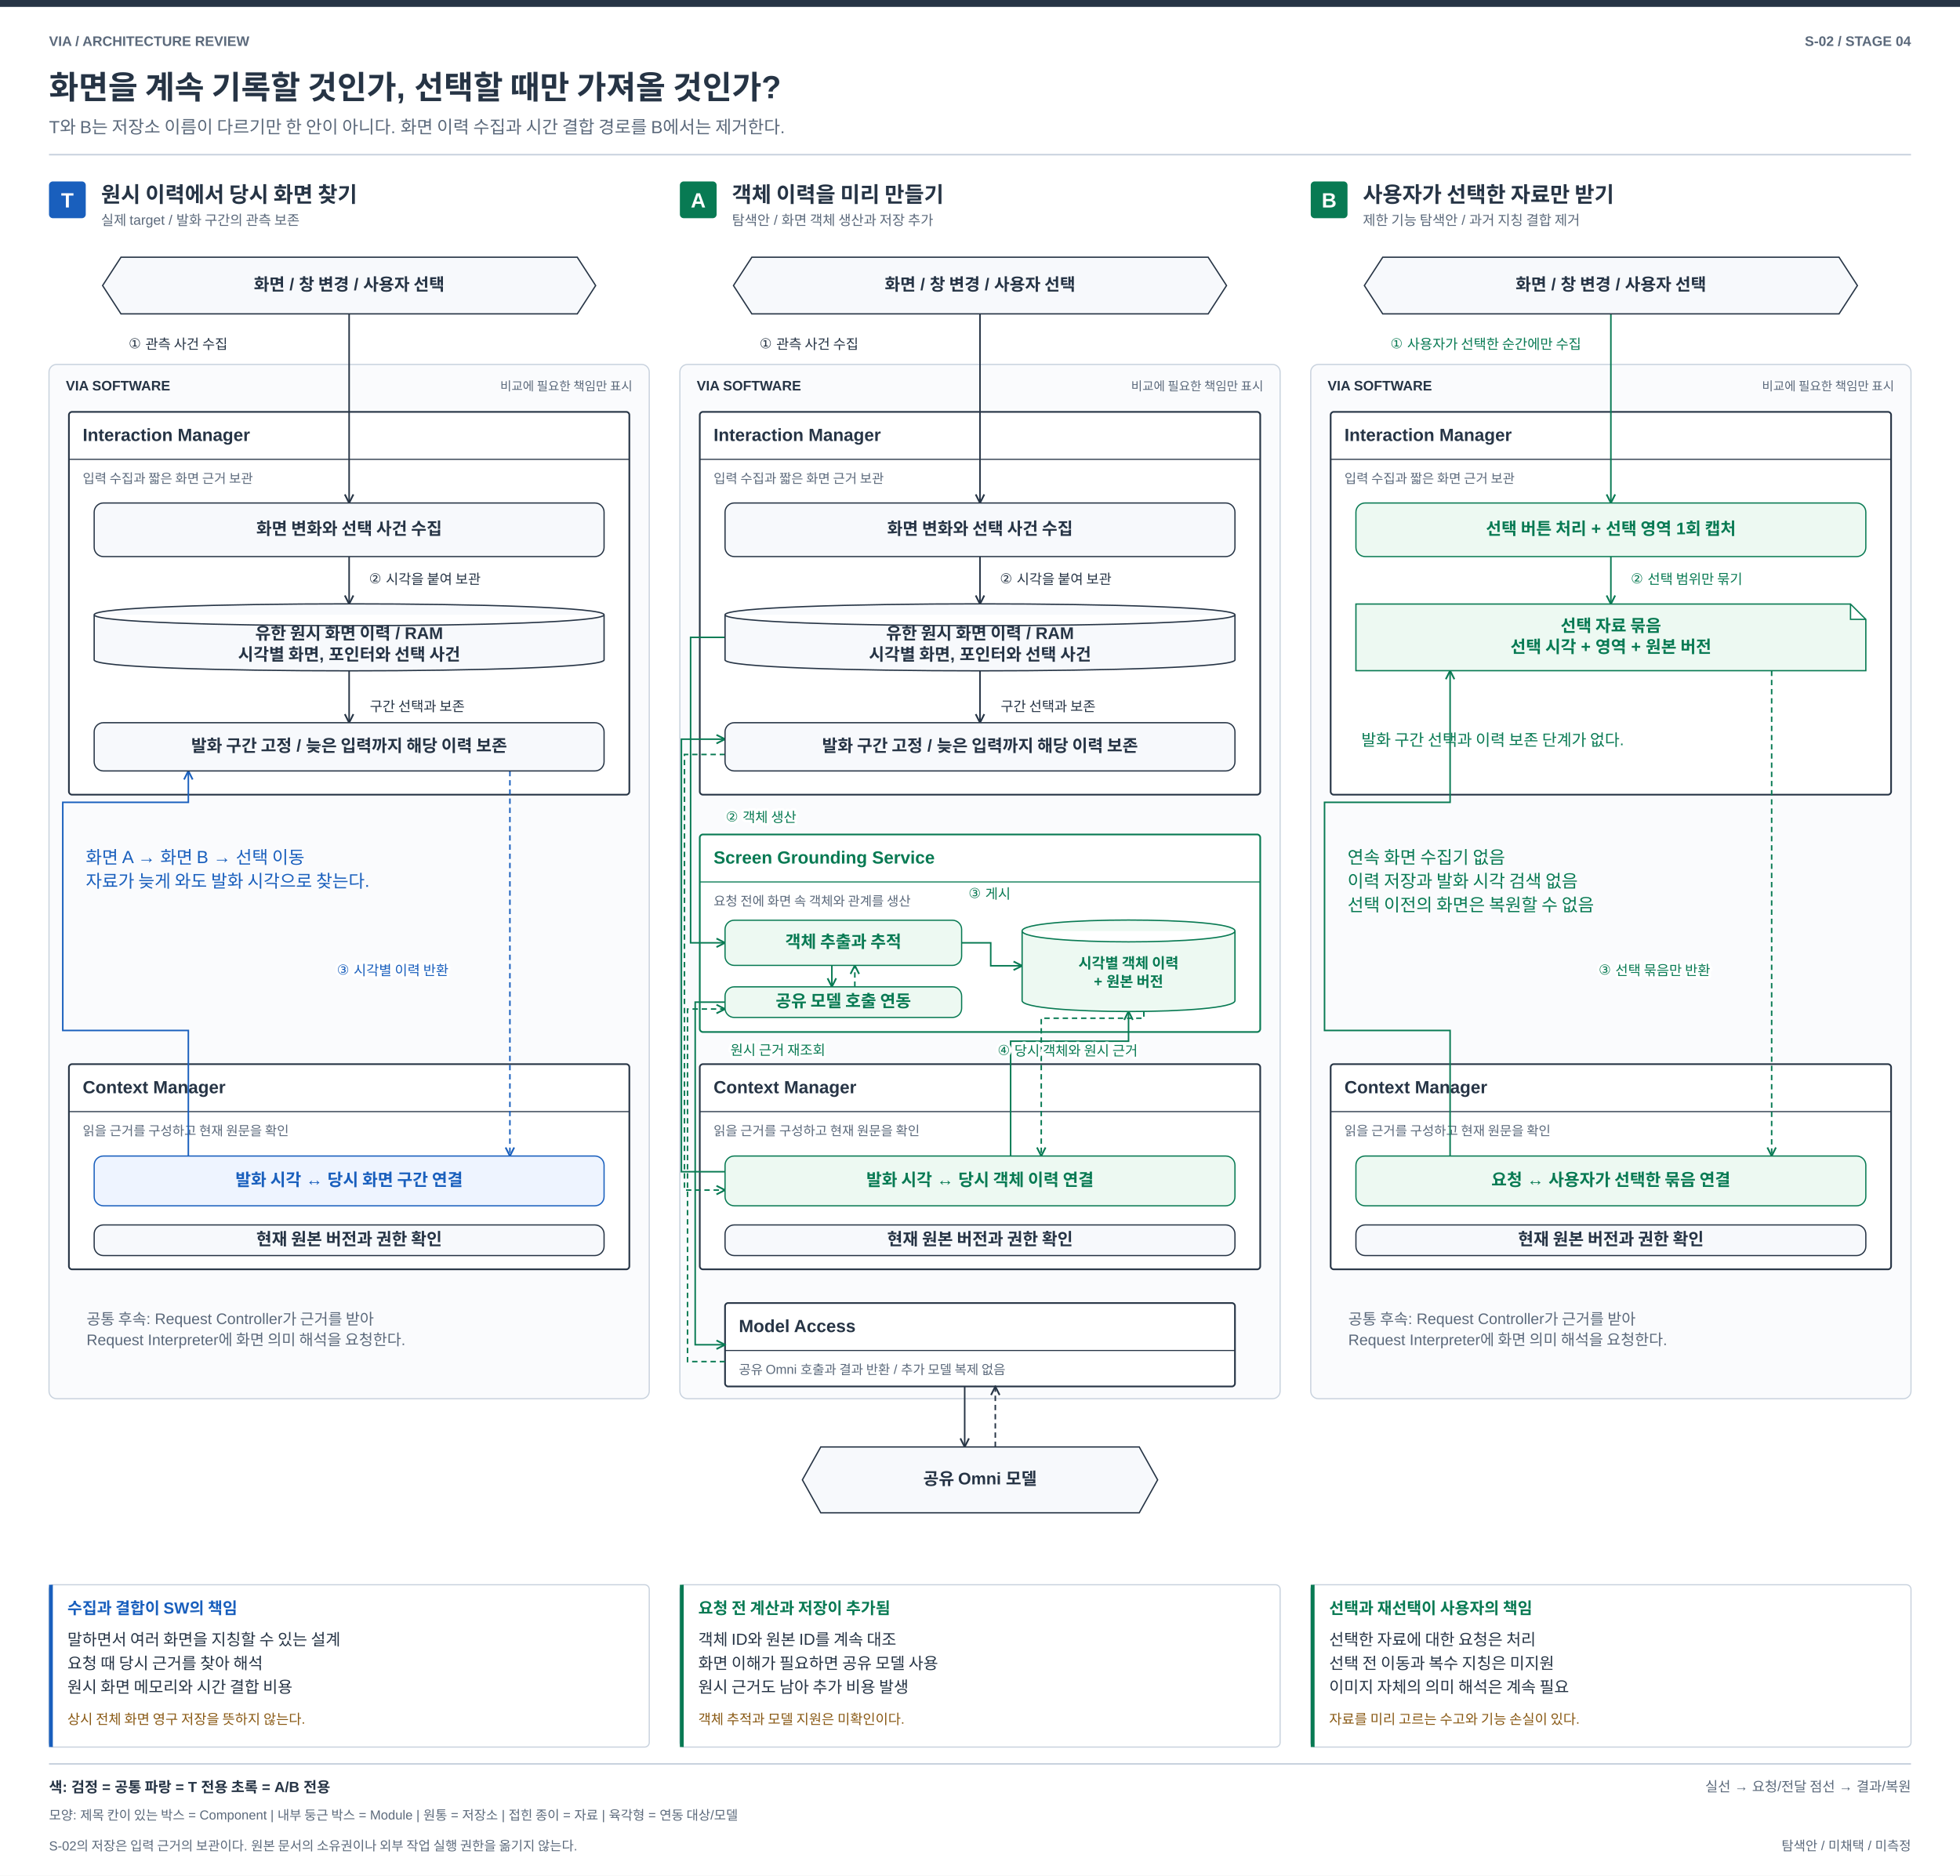
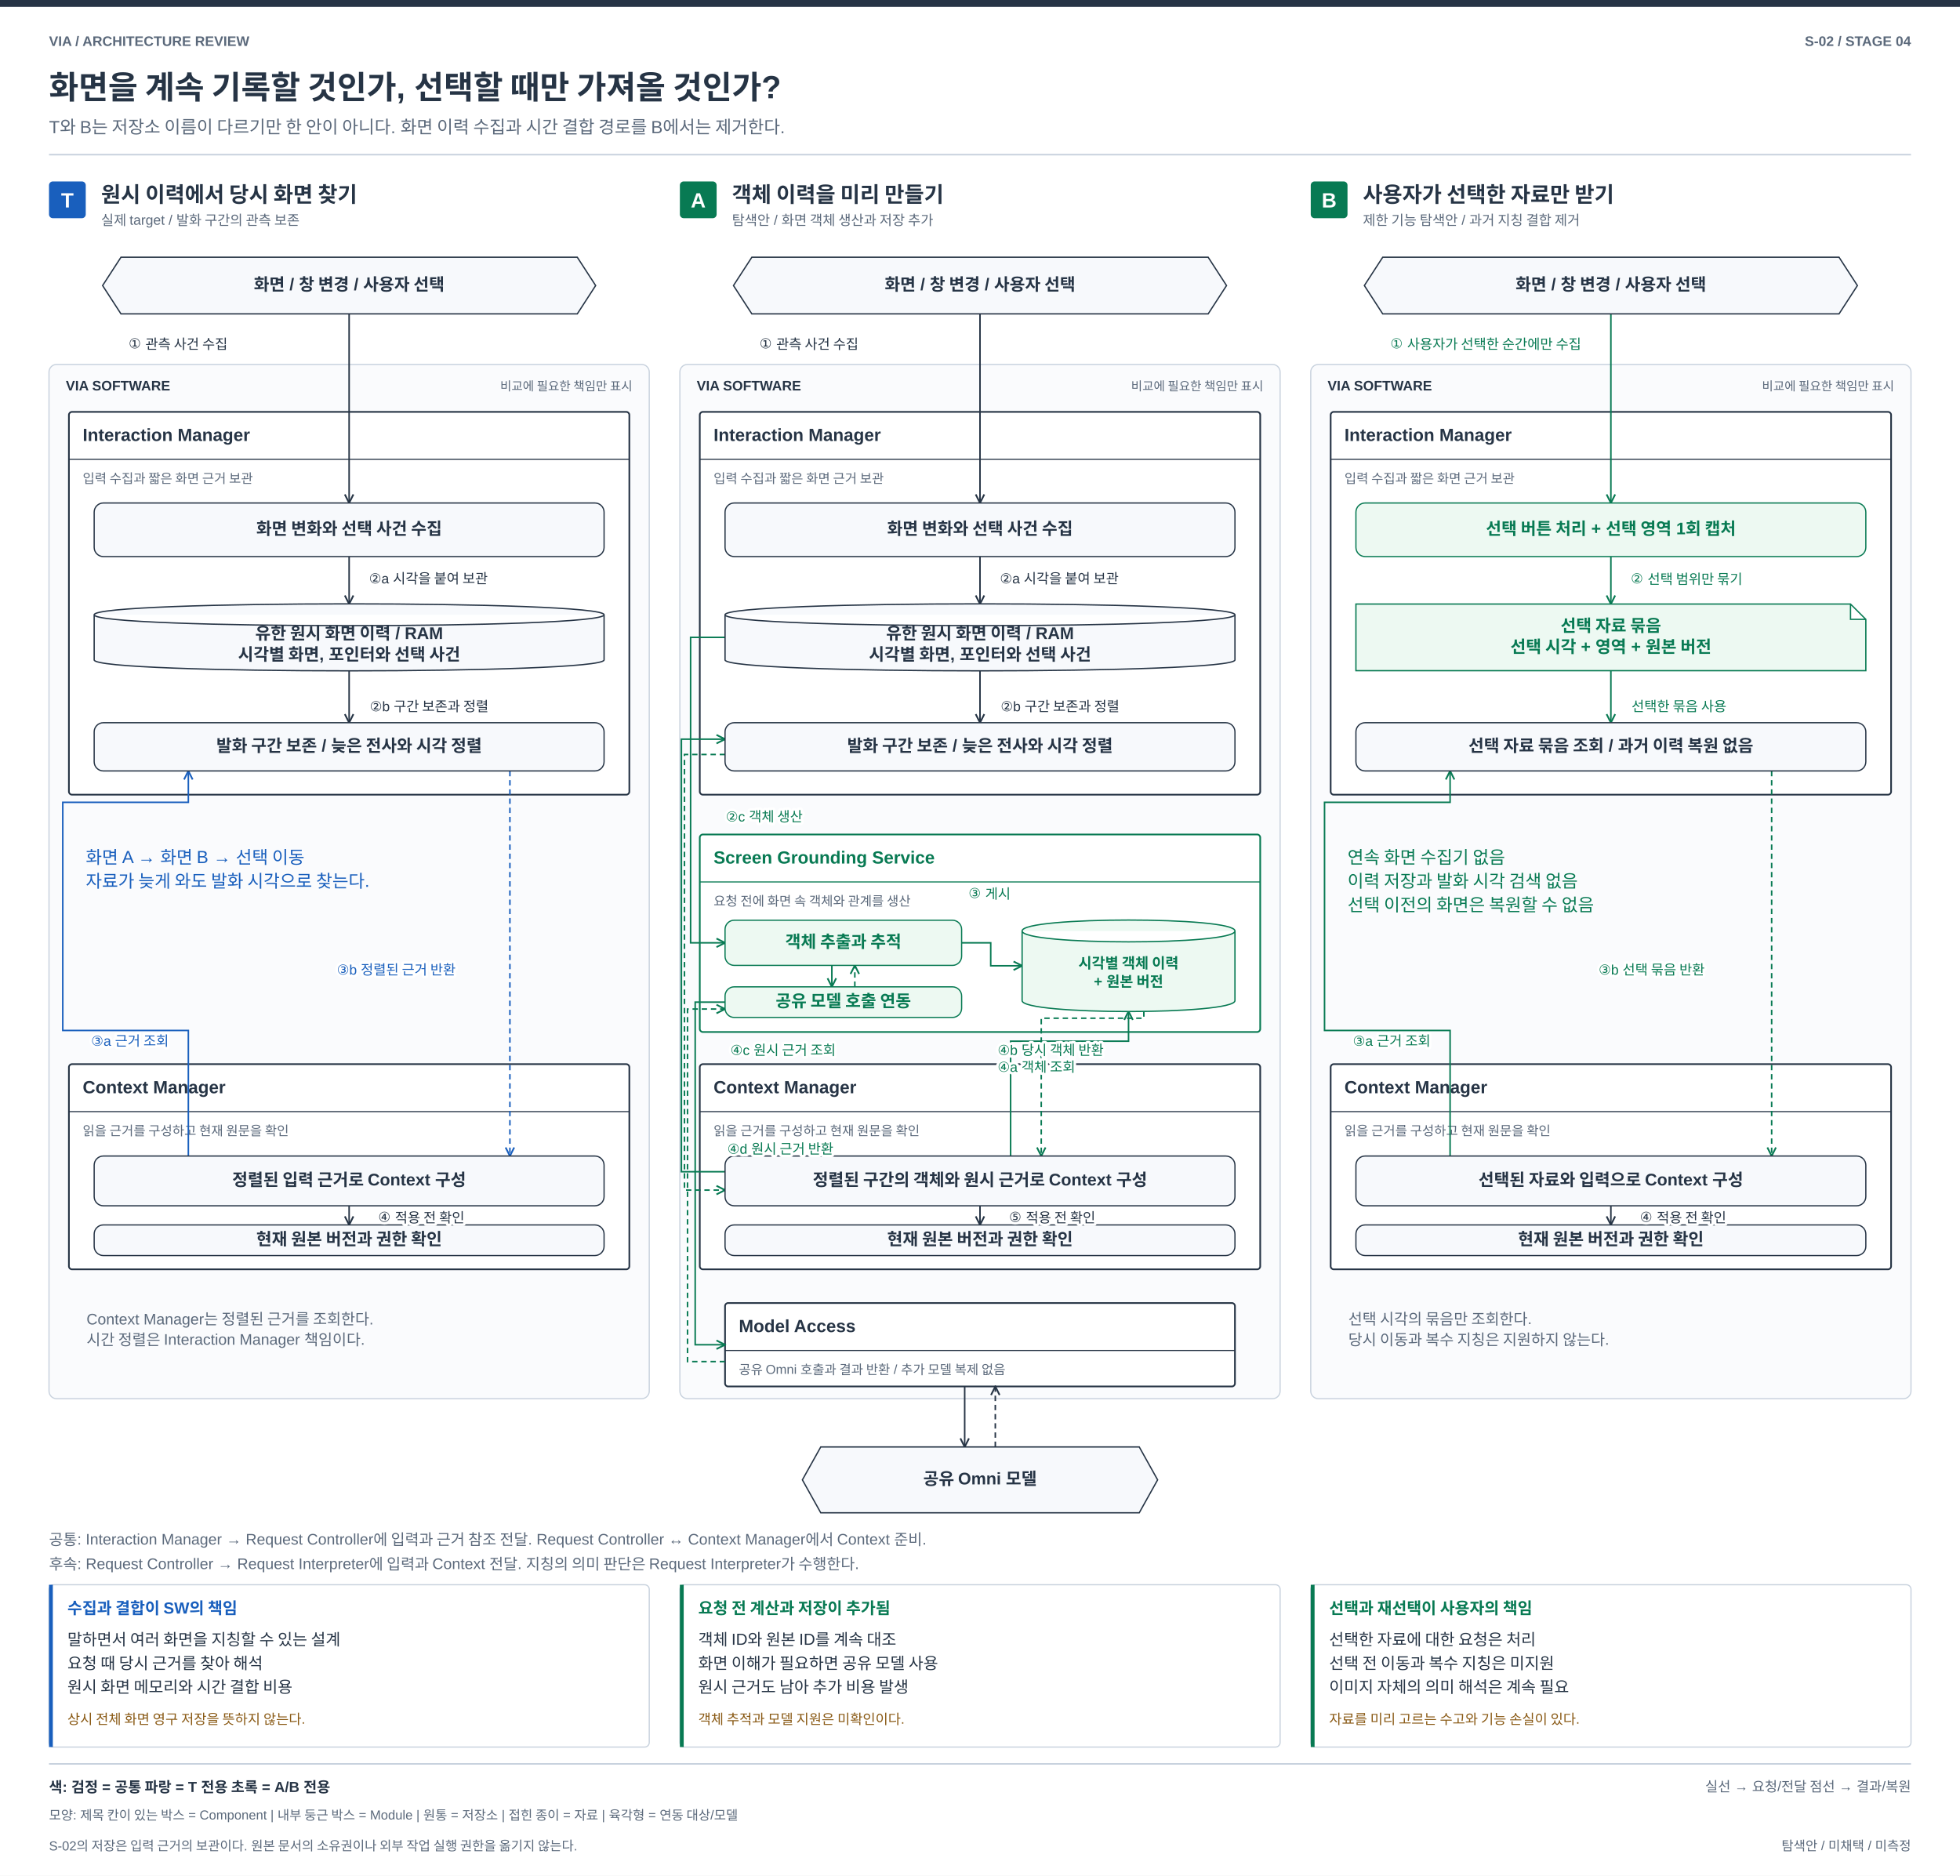
<svg xmlns="http://www.w3.org/2000/svg" width="2560" height="2450" viewBox="0 0 2560 2450" role="img" aria-labelledby="title">
  <defs>
    <marker id="a263445" viewBox="0 0 10 10" refX="9" refY="5" markerWidth="7" markerHeight="7" orient="auto-start-reverse">
      <path d="M1 1L9 5L1 9" fill="none" stroke="#263445" stroke-width="1.6" />
    </marker>
    <marker id="a195FBD" viewBox="0 0 10 10" refX="9" refY="5" markerWidth="7" markerHeight="7" orient="auto-start-reverse">
      <path d="M1 1L9 5L1 9" fill="none" stroke="#195FBD" stroke-width="1.6" />
    </marker>
    <marker id="a087A53" viewBox="0 0 10 10" refX="9" refY="5" markerWidth="7" markerHeight="7" orient="auto-start-reverse">
      <path d="M1 1L9 5L1 9" fill="none" stroke="#087A53" stroke-width="1.6" />
    </marker>
  </defs>
  <rect width="2560" height="2450" fill="white" />
  <g font-family="Arial, Apple SD Gothic Neo, Malgun Gothic, sans-serif">
    <rect id="e1" x="0" y="0" width="2560" height="9" rx="0" fill="#263445" stroke="none" stroke-width="1.5" />
    <rect id="e7" x="64" y="237" width="48" height="48" rx="5" fill="#195FBD" stroke="none" stroke-width="1.5" />
    <rect id="0-via" x="64" y="476" width="784" height="1351" rx="10" fill="#FAFBFD" stroke="#C7D1DD" stroke-width="1.5" />
-     <rect id="e33" x="64" y="2070" width="784" height="212" rx="6" fill="white" stroke="#C7D1DD" stroke-width="1.5" />
-     <rect id="e34" x="64" y="2070" width="5" height="212" rx="0" fill="#195FBD" stroke="none" stroke-width="1.5" />
-     <rect id="e38" x="888" y="237" width="48" height="48" rx="5" fill="#087A53" stroke="none" stroke-width="1.5" />
+     <rect id="e36" x="64" y="2070" width="784" height="212" rx="6" fill="white" stroke="#C7D1DD" stroke-width="1.5" />
+     <rect id="e37" x="64" y="2070" width="5" height="212" rx="0" fill="#195FBD" stroke="none" stroke-width="1.5" />
+     <rect id="e41" x="888" y="237" width="48" height="48" rx="5" fill="#087A53" stroke="none" stroke-width="1.5" />
    <rect id="1-via" x="888" y="476" width="784" height="1351" rx="10" fill="#FAFBFD" stroke="#C7D1DD" stroke-width="1.5" />
-     <rect id="e81" x="888" y="2070" width="784" height="212" rx="6" fill="white" stroke="#C7D1DD" stroke-width="1.5" />
-     <rect id="e82" x="888" y="2070" width="5" height="212" rx="0" fill="#087A53" stroke="none" stroke-width="1.5" />
-     <rect id="e86" x="1712" y="237" width="48" height="48" rx="5" fill="#087A53" stroke="none" stroke-width="1.5" />
+     <rect id="e88" x="888" y="2070" width="784" height="212" rx="6" fill="white" stroke="#C7D1DD" stroke-width="1.5" />
+     <rect id="e89" x="888" y="2070" width="5" height="212" rx="0" fill="#087A53" stroke="none" stroke-width="1.5" />
+     <rect id="e93" x="1712" y="237" width="48" height="48" rx="5" fill="#087A53" stroke="none" stroke-width="1.5" />
    <rect id="2-via" x="1712" y="476" width="784" height="1351" rx="10" fill="#FAFBFD" stroke="#C7D1DD" stroke-width="1.5" />
-     <rect id="e110" x="1712" y="2070" width="784" height="212" rx="6" fill="white" stroke="#C7D1DD" stroke-width="1.5" />
-     <rect id="e111" x="1712" y="2070" width="5" height="212" rx="0" fill="#087A53" stroke="none" stroke-width="1.5" />
+     <rect id="e122" x="1712" y="2070" width="784" height="212" rx="6" fill="white" stroke="#C7D1DD" stroke-width="1.5" />
+     <rect id="e123" x="1712" y="2070" width="5" height="212" rx="0" fill="#087A53" stroke="none" stroke-width="1.5" />
    <g id="0-im" data-component="true">
      <rect x="90" y="538" width="732" height="500" rx="4" fill="white" stroke="#263445" stroke-width="2.2" />
      <path d="M90 600H822" stroke="#263445" stroke-width="1.4" />
      <text x="108" y="576.0" text-anchor="start" font-size="23" font-weight="700" fill="#263445">Interaction Manager</text>
      <text x="108" y="631.0" text-anchor="start" font-size="17" font-weight="400" fill="#5B697B">입력 수집과 짧은 화면 근거 보관</text>
    </g>
    <g id="0-cm" data-component="true">
      <rect x="90" y="1390" width="732" height="268" rx="4" fill="white" stroke="#263445" stroke-width="2.2" />
      <path d="M90 1452H822" stroke="#263445" stroke-width="1.4" />
      <text x="108" y="1428.0" text-anchor="start" font-size="23" font-weight="700" fill="#263445">Context Manager</text>
      <text x="108" y="1483.0" text-anchor="start" font-size="17" font-weight="400" fill="#5B697B">읽을 근거를 구성하고 현재 원문을 확인</text>
    </g>
    <g id="1-im" data-component="true">
      <rect x="914" y="538" width="732" height="500" rx="4" fill="white" stroke="#263445" stroke-width="2.2" />
      <path d="M914 600H1646" stroke="#263445" stroke-width="1.4" />
      <text x="932" y="576.0" text-anchor="start" font-size="23" font-weight="700" fill="#263445">Interaction Manager</text>
      <text x="932" y="631.0" text-anchor="start" font-size="17" font-weight="400" fill="#5B697B">입력 수집과 짧은 화면 근거 보관</text>
    </g>
    <g id="1-producer" data-component="true">
      <rect x="914" y="1090" width="732" height="258" rx="4" fill="white" stroke="#087A53" stroke-width="2.2" />
      <path d="M914 1152H1646" stroke="#087A53" stroke-width="1.4" />
      <text x="932" y="1128.0" text-anchor="start" font-size="23" font-weight="700" fill="#087A53">Screen Grounding Service</text>
      <text x="932" y="1183.0" text-anchor="start" font-size="17" font-weight="400" fill="#5B697B">요청 전에 화면 속 객체와 관계를 생산</text>
    </g>
    <g id="1-cm" data-component="true">
      <rect x="914" y="1390" width="732" height="268" rx="4" fill="white" stroke="#263445" stroke-width="2.2" />
      <path d="M914 1452H1646" stroke="#263445" stroke-width="1.4" />
      <text x="932" y="1428.0" text-anchor="start" font-size="23" font-weight="700" fill="#263445">Context Manager</text>
      <text x="932" y="1483.0" text-anchor="start" font-size="17" font-weight="400" fill="#5B697B">읽을 근거를 구성하고 현재 원문을 확인</text>
    </g>
    <g id="1-ma" data-component="true">
      <rect x="947" y="1702" width="666" height="109" rx="4" fill="white" stroke="#263445" stroke-width="2.2" />
      <path d="M947 1764H1613" stroke="#263445" stroke-width="1.4" />
      <text x="965" y="1740.0" text-anchor="start" font-size="23" font-weight="700" fill="#263445">Model Access</text>
      <text x="965" y="1795.0" text-anchor="start" font-size="17" font-weight="400" fill="#5B697B">공유 Omni 호출과 결과 반환 / 추가 모델 복제 없음</text>
    </g>
    <g id="2-im" data-component="true">
      <rect x="1738" y="538" width="732" height="500" rx="4" fill="white" stroke="#263445" stroke-width="2.2" />
      <path d="M1738 600H2470" stroke="#263445" stroke-width="1.4" />
      <text x="1756" y="576.0" text-anchor="start" font-size="23" font-weight="700" fill="#263445">Interaction Manager</text>
      <text x="1756" y="631.0" text-anchor="start" font-size="17" font-weight="400" fill="#5B697B">입력 수집과 짧은 화면 근거 보관</text>
    </g>
    <g id="2-cm" data-component="true">
      <rect x="1738" y="1390" width="732" height="268" rx="4" fill="white" stroke="#263445" stroke-width="2.2" />
      <path d="M1738 1452H2470" stroke="#263445" stroke-width="1.4" />
      <text x="1756" y="1428.0" text-anchor="start" font-size="23" font-weight="700" fill="#263445">Context Manager</text>
      <text x="1756" y="1483.0" text-anchor="start" font-size="17" font-weight="400" fill="#5B697B">읽을 근거를 구성하고 현재 원문을 확인</text>
    </g>
    <polyline id="e6" points="64,202 2496,202" fill="none" stroke="#C7D1DD" stroke-width="2" />
    <polyline id="e19" points="456.0,876 456.0,944" fill="none" stroke="#263445" stroke-width="2" marker-end="url(#a263445)" />
    <polyline id="e21" points="456.0,410 456.0,657" fill="none" stroke="#263445" stroke-width="2" marker-end="url(#a263445)" />
    <polyline id="e23" points="456.0,727 456.0,789" fill="none" stroke="#263445" stroke-width="2" marker-end="url(#a263445)" />
-     <polyline id="e29" points="246.0,1510 246,1346 82,1346 82,1048 246,1048 246.0,1007" fill="none" stroke="#195FBD" stroke-width="2" marker-end="url(#a195FBD)" />
-     <polyline id="e30" points="666.0,1007 666,1343 666.0,1510" fill="none" stroke="#195FBD" stroke-width="2" stroke-dasharray="7 5" marker-end="url(#a195FBD)" />
-     <polyline id="e50" points="1280.0,876 1280.0,944" fill="none" stroke="#263445" stroke-width="2" marker-end="url(#a263445)" />
-     <polyline id="e52" points="1280.0,410 1280.0,657" fill="none" stroke="#263445" stroke-width="2" marker-end="url(#a263445)" />
-     <polyline id="e54" points="1280.0,727 1280.0,789" fill="none" stroke="#263445" stroke-width="2" marker-end="url(#a263445)" />
-     <polyline id="e60" points="1256,1231.5 1294,1231.5 1294,1261.5 1335,1261.5" fill="none" stroke="#087A53" stroke-width="2" marker-end="url(#a087A53)" />
-     <polyline id="e62" points="1086.5,1261 1086.5,1289" fill="none" stroke="#087A53" stroke-width="2" marker-end="url(#a087A53)" />
-     <polyline id="e63" points="1116.5,1289 1116.5,1261" fill="none" stroke="#087A53" stroke-width="2" stroke-dasharray="7 5" marker-end="url(#a087A53)" />
-     <polyline id="e64" points="947,832.5 902,832.5 902,1231.5 947,1231.5" fill="none" stroke="#087A53" stroke-width="2" marker-end="url(#a087A53)" />
-     <polyline id="e69" points="1320.0,1510 1320,1360 1474,1360 1474.0,1321" fill="none" stroke="#087A53" stroke-width="2" marker-end="url(#a087A53)" />
-     <polyline id="e70" points="1494.0,1321 1494,1330 1360,1330 1360.0,1510" fill="none" stroke="#087A53" stroke-width="2" stroke-dasharray="7 5" marker-end="url(#a087A53)" />
-     <polyline id="e72" points="947,1530.5 890,1530.5 890,965.5 947,965.5" fill="none" stroke="#087A53" stroke-width="2" marker-end="url(#a087A53)" />
-     <polyline id="e74" points="947,985.5 894,985.5 894,1554.5 947,1554.5" fill="none" stroke="#087A53" stroke-width="2" stroke-dasharray="7 5" marker-end="url(#a087A53)" />
-     <polyline id="e76" points="947,1309.0 908,1309 908,1756.5 947,1756.5" fill="none" stroke="#087A53" stroke-width="2" marker-end="url(#a087A53)" />
-     <polyline id="e77" points="947,1778.5 898,1778.5 898,1318 947,1318.0" fill="none" stroke="#087A53" stroke-width="2" stroke-dasharray="7 5" marker-end="url(#a087A53)" />
-     <polyline id="e79" points="1260.0,1811 1260.0,1890" fill="none" stroke="#263445" stroke-width="2" marker-end="url(#a263445)" />
-     <polyline id="e80" points="1300.0,1890 1300.0,1811" fill="none" stroke="#263445" stroke-width="2" stroke-dasharray="7 5" marker-end="url(#a263445)" />
-     <polyline id="e98" points="2104.0,410 2104.0,657" fill="none" stroke="#087A53" stroke-width="2" marker-end="url(#a087A53)" />
-     <polyline id="e100" points="2104.0,727 2104.0,789" fill="none" stroke="#087A53" stroke-width="2" marker-end="url(#a087A53)" />
-     <polyline id="e106" points="1894.0,1510 1894,1346 1730,1346 1730,1048 1894,1048 1894.0,876" fill="none" stroke="#087A53" stroke-width="2" marker-end="url(#a087A53)" />
-     <polyline id="e107" points="2314.0,876 2314,1343 2314.0,1510" fill="none" stroke="#087A53" stroke-width="2" stroke-dasharray="7 5" marker-end="url(#a087A53)" />
-     <polyline id="e115" points="64,2304 2496,2304" fill="none" stroke="#C7D1DD" stroke-width="2" />
+     <polyline id="e29" points="456.0,1575 456.0,1600" fill="none" stroke="#263445" stroke-width="2" marker-end="url(#a263445)" />
+     <polyline id="e31" points="246.0,1510 246,1346 82,1346 82,1048 246,1048 246.0,1007" fill="none" stroke="#195FBD" stroke-width="2" marker-end="url(#a195FBD)" />
+     <polyline id="e33" points="666.0,1007 666,1343 666.0,1510" fill="none" stroke="#195FBD" stroke-width="2" stroke-dasharray="7 5" marker-end="url(#a195FBD)" />
+     <polyline id="e53" points="1280.0,876 1280.0,944" fill="none" stroke="#263445" stroke-width="2" marker-end="url(#a263445)" />
+     <polyline id="e55" points="1280.0,410 1280.0,657" fill="none" stroke="#263445" stroke-width="2" marker-end="url(#a263445)" />
+     <polyline id="e57" points="1280.0,727 1280.0,789" fill="none" stroke="#263445" stroke-width="2" marker-end="url(#a263445)" />
+     <polyline id="e63" points="1256,1231.5 1294,1231.5 1294,1261.5 1335,1261.5" fill="none" stroke="#087A53" stroke-width="2" marker-end="url(#a087A53)" />
+     <polyline id="e65" points="1086.5,1261 1086.5,1289" fill="none" stroke="#087A53" stroke-width="2" marker-end="url(#a087A53)" />
+     <polyline id="e66" points="1116.5,1289 1116.5,1261" fill="none" stroke="#087A53" stroke-width="2" stroke-dasharray="7 5" marker-end="url(#a087A53)" />
+     <polyline id="e67" points="947,832.5 902,832.5 902,1231.5 947,1231.5" fill="none" stroke="#087A53" stroke-width="2" marker-end="url(#a087A53)" />
+     <polyline id="e72" points="1280.0,1575 1280.0,1600" fill="none" stroke="#263445" stroke-width="2" marker-end="url(#a263445)" />
+     <polyline id="e74" points="1320.0,1510 1320,1360 1474,1360 1474.0,1321" fill="none" stroke="#087A53" stroke-width="2" marker-end="url(#a087A53)" />
+     <polyline id="e76" points="1494.0,1321 1494,1330 1360,1330 1360.0,1510" fill="none" stroke="#087A53" stroke-width="2" stroke-dasharray="7 5" marker-end="url(#a087A53)" />
+     <polyline id="e78" points="947,1530.5 890,1530.5 890,965.5 947,965.5" fill="none" stroke="#087A53" stroke-width="2" marker-end="url(#a087A53)" />
+     <polyline id="e80" points="947,985.5 894,985.5 894,1554.5 947,1554.5" fill="none" stroke="#087A53" stroke-width="2" stroke-dasharray="7 5" marker-end="url(#a087A53)" />
+     <polyline id="e83" points="947,1309.0 908,1309 908,1756.5 947,1756.5" fill="none" stroke="#087A53" stroke-width="2" marker-end="url(#a087A53)" />
+     <polyline id="e84" points="947,1778.5 898,1778.5 898,1318 947,1318.0" fill="none" stroke="#087A53" stroke-width="2" stroke-dasharray="7 5" marker-end="url(#a087A53)" />
+     <polyline id="e86" points="1260.0,1811 1260.0,1890" fill="none" stroke="#263445" stroke-width="2" marker-end="url(#a263445)" />
+     <polyline id="e87" points="1300.0,1890 1300.0,1811" fill="none" stroke="#263445" stroke-width="2" stroke-dasharray="7 5" marker-end="url(#a263445)" />
+     <polyline id="e105" points="2104.0,876 2104.0,944" fill="none" stroke="#087A53" stroke-width="2" marker-end="url(#a087A53)" />
+     <polyline id="e107" points="2104.0,410 2104.0,657" fill="none" stroke="#087A53" stroke-width="2" marker-end="url(#a087A53)" />
+     <polyline id="e109" points="2104.0,727 2104.0,789" fill="none" stroke="#087A53" stroke-width="2" marker-end="url(#a087A53)" />
+     <polyline id="e115" points="2104.0,1575 2104.0,1600" fill="none" stroke="#263445" stroke-width="2" marker-end="url(#a263445)" />
+     <polyline id="e117" points="1894.0,1510 1894,1346 1730,1346 1730,1048 1894,1048 1894.0,1007" fill="none" stroke="#087A53" stroke-width="2" marker-end="url(#a087A53)" />
+     <polyline id="e119" points="2314.0,1007 2314,1343 2314.0,1510" fill="none" stroke="#087A53" stroke-width="2" stroke-dasharray="7 5" marker-end="url(#a087A53)" />
+     <polyline id="e129" points="64,2304 2496,2304" fill="none" stroke="#C7D1DD" stroke-width="2" />
    <g id="0-os" data-node="true" data-x="134" data-y="336" data-w="644" data-h="74">
      <path d="M158 336H754L778 373.0L754 410H158L134 373.0Z" fill="#F7F9FC" stroke="#263445" stroke-width="1.7" />
      <text x="456.0" y="379.25" text-anchor="middle" font-size="22" font-weight="700" fill="#263445">화면 / 창 변경 / 사용자 선택</text>
    </g>
    <g id="0-capture" data-node="true" data-x="123" data-y="657" data-w="666" data-h="70">
      <rect x="123" y="657" width="666" height="70" rx="12" fill="#F7F9FC" stroke="#263445" stroke-width="1.6" />
      <text x="456.0" y="698.25" text-anchor="middle" font-size="22" font-weight="700" fill="#263445">화면 변화와 선택 사건 수집</text>
    </g>
    <g id="0-raw" data-node="true" data-x="123" data-y="789" data-w="666" data-h="87">
      <path d="M123 803C123 784 789 784 789 803V862C789 881 123 881 123 862Z M123 803C123 822 789 822 789 803" fill="#F7F9FC" stroke="#263445" stroke-width="1.7" />
      <text x="456.0" y="835.0" text-anchor="middle" font-size="22" font-weight="700" fill="#263445">유한 원시 화면 이력 / RAM</text>
      <text x="456.0" y="862.5" text-anchor="middle" font-size="22" font-weight="700" fill="#263445">시각별 화면, 포인터와 선택 사건</text>
    </g>
    <g id="0-pin" data-node="true" data-x="123" data-y="944" data-w="666" data-h="63">
      <rect x="123" y="944" width="666" height="63" rx="12" fill="#F7F9FC" stroke="#263445" stroke-width="1.6" />
-       <text x="456.0" y="981.75" text-anchor="middle" font-size="22" font-weight="700" fill="#263445">발화 구간 고정 / 늦은 입력까지 해당 이력 보존</text>
+       <text x="456.0" y="981.75" text-anchor="middle" font-size="22" font-weight="700" fill="#263445">발화 구간 보존 / 늦은 전사와 시각 정렬</text>
    </g>
    <g id="0-join" data-node="true" data-x="123" data-y="1510" data-w="666" data-h="65">
-       <rect x="123" y="1510" width="666" height="65" rx="12" fill="#EEF4FF" stroke="#195FBD" stroke-width="1.6" />
-       <text x="456.0" y="1548.75" text-anchor="middle" font-size="22" font-weight="700" fill="#195FBD">발화 시각 ↔ 당시 화면 구간 연결</text>
+       <rect x="123" y="1510" width="666" height="65" rx="12" fill="#F7F9FC" stroke="#263445" stroke-width="1.6" />
+       <text x="456.0" y="1548.75" text-anchor="middle" font-size="22" font-weight="700" fill="#263445">정렬된 입력 근거로 Context 구성</text>
    </g>
    <g id="0-verify" data-node="true" data-x="123" data-y="1600" data-w="666" data-h="40">
      <rect x="123" y="1600" width="666" height="40" rx="12" fill="#F7F9FC" stroke="#263445" stroke-width="1.6" />
      <text x="456.0" y="1626.25" text-anchor="middle" font-size="22" font-weight="700" fill="#263445">현재 원본 버전과 권한 확인</text>
    </g>
    <g id="1-os" data-node="true" data-x="958" data-y="336" data-w="644" data-h="74">
      <path d="M982 336H1578L1602 373.0L1578 410H982L958 373.0Z" fill="#F7F9FC" stroke="#263445" stroke-width="1.7" />
      <text x="1280.0" y="379.25" text-anchor="middle" font-size="22" font-weight="700" fill="#263445">화면 / 창 변경 / 사용자 선택</text>
    </g>
    <g id="1-capture" data-node="true" data-x="947" data-y="657" data-w="666" data-h="70">
      <rect x="947" y="657" width="666" height="70" rx="12" fill="#F7F9FC" stroke="#263445" stroke-width="1.6" />
      <text x="1280.0" y="698.25" text-anchor="middle" font-size="22" font-weight="700" fill="#263445">화면 변화와 선택 사건 수집</text>
    </g>
    <g id="1-raw" data-node="true" data-x="947" data-y="789" data-w="666" data-h="87">
      <path d="M947 803C947 784 1613 784 1613 803V862C1613 881 947 881 947 862Z M947 803C947 822 1613 822 1613 803" fill="#F7F9FC" stroke="#263445" stroke-width="1.7" />
      <text x="1280.0" y="835.0" text-anchor="middle" font-size="22" font-weight="700" fill="#263445">유한 원시 화면 이력 / RAM</text>
      <text x="1280.0" y="862.5" text-anchor="middle" font-size="22" font-weight="700" fill="#263445">시각별 화면, 포인터와 선택 사건</text>
    </g>
    <g id="1-pin" data-node="true" data-x="947" data-y="944" data-w="666" data-h="63">
      <rect x="947" y="944" width="666" height="63" rx="12" fill="#F7F9FC" stroke="#263445" stroke-width="1.6" />
-       <text x="1280.0" y="981.75" text-anchor="middle" font-size="22" font-weight="700" fill="#263445">발화 구간 고정 / 늦은 입력까지 해당 이력 보존</text>
+       <text x="1280.0" y="981.75" text-anchor="middle" font-size="22" font-weight="700" fill="#263445">발화 구간 보존 / 늦은 전사와 시각 정렬</text>
    </g>
    <g id="1-derive" data-node="true" data-x="947" data-y="1202" data-w="309" data-h="59">
      <rect x="947" y="1202" width="309" height="59" rx="12" fill="#EDF9F2" stroke="#087A53" stroke-width="1.6" />
      <text x="1101.5" y="1237.75" text-anchor="middle" font-size="22" font-weight="700" fill="#087A53">객체 추출과 추적</text>
    </g>
    <g id="1-objects" data-node="true" data-x="1335" data-y="1202" data-w="278" data-h="119">
      <path d="M1335 1216C1335 1197 1613 1197 1613 1216V1307C1613 1326 1335 1326 1335 1307Z M1335 1216C1335 1235 1613 1235 1613 1216" fill="#EDF9F2" stroke="#087A53" stroke-width="1.7" />
      <text x="1474.0" y="1264.75" text-anchor="middle" font-size="19" font-weight="700" fill="#087A53">시각별 객체 이력</text>
      <text x="1474.0" y="1288.5" text-anchor="middle" font-size="19" font-weight="700" fill="#087A53">+ 원본 버전</text>
    </g>
    <g id="1-modelport" data-node="true" data-x="947" data-y="1289" data-w="309" data-h="40">
      <rect x="947" y="1289" width="309" height="40" rx="12" fill="#EDF9F2" stroke="#087A53" stroke-width="1.6" />
      <text x="1101.5" y="1315.25" text-anchor="middle" font-size="22" font-weight="700" fill="#087A53">공유 모델 호출 연동</text>
    </g>
    <g id="1-join" data-node="true" data-x="947" data-y="1510" data-w="666" data-h="65">
-       <rect x="947" y="1510" width="666" height="65" rx="12" fill="#EDF9F2" stroke="#087A53" stroke-width="1.6" />
-       <text x="1280.0" y="1548.75" text-anchor="middle" font-size="22" font-weight="700" fill="#087A53">발화 시각 ↔ 당시 객체 이력 연결</text>
+       <rect x="947" y="1510" width="666" height="65" rx="12" fill="#F7F9FC" stroke="#263445" stroke-width="1.6" />
+       <text x="1280.0" y="1548.75" text-anchor="middle" font-size="22" font-weight="700" fill="#263445">정렬된 구간의 객체와 원시 근거로 Context 구성</text>
    </g>
    <g id="1-verify" data-node="true" data-x="947" data-y="1600" data-w="666" data-h="40">
      <rect x="947" y="1600" width="666" height="40" rx="12" fill="#F7F9FC" stroke="#263445" stroke-width="1.6" />
      <text x="1280.0" y="1626.25" text-anchor="middle" font-size="22" font-weight="700" fill="#263445">현재 원본 버전과 권한 확인</text>
    </g>
    <g id="1-model" data-node="true" data-x="1048" data-y="1890" data-w="464" data-h="86">
      <path d="M1072 1890H1488L1512 1933.0L1488 1976H1072L1048 1933.0Z" fill="#F7F9FC" stroke="#263445" stroke-width="1.7" />
      <text x="1280.0" y="1939.25" text-anchor="middle" font-size="22" font-weight="700" fill="#263445">공유 Omni 모델</text>
    </g>
    <g id="2-os" data-node="true" data-x="1782" data-y="336" data-w="644" data-h="74">
      <path d="M1806 336H2402L2426 373.0L2402 410H1806L1782 373.0Z" fill="#F7F9FC" stroke="#263445" stroke-width="1.7" />
      <text x="2104.0" y="379.25" text-anchor="middle" font-size="22" font-weight="700" fill="#263445">화면 / 창 변경 / 사용자 선택</text>
    </g>
    <g id="2-capture" data-node="true" data-x="1771" data-y="657" data-w="666" data-h="70">
      <rect x="1771" y="657" width="666" height="70" rx="12" fill="#EDF9F2" stroke="#087A53" stroke-width="1.6" />
      <text x="2104.0" y="698.25" text-anchor="middle" font-size="22" font-weight="700" fill="#087A53">선택 버튼 처리 + 선택 영역 1회 캡처</text>
    </g>
    <g id="2-raw" data-node="true" data-x="1771" data-y="789" data-w="666" data-h="87">
      <path d="M1771 789H2417L2437 809V876H1771Z M2417 789V809H2437" fill="#EDF9F2" stroke="#087A53" stroke-width="1.7" />
      <text x="2104.0" y="825.0" text-anchor="middle" font-size="22" font-weight="700" fill="#087A53">선택 자료 묶음</text>
      <text x="2104.0" y="852.5" text-anchor="middle" font-size="22" font-weight="700" fill="#087A53">선택 시각 + 영역 + 원본 버전</text>
    </g>
+     <g id="2-pin" data-node="true" data-x="1771" data-y="944" data-w="666" data-h="63">
+       <rect x="1771" y="944" width="666" height="63" rx="12" fill="#F7F9FC" stroke="#263445" stroke-width="1.6" />
+       <text x="2104.0" y="981.75" text-anchor="middle" font-size="22" font-weight="700" fill="#263445">선택 자료 묶음 조회 / 과거 이력 복원 없음</text>
+     </g>
    <g id="2-join" data-node="true" data-x="1771" data-y="1510" data-w="666" data-h="65">
-       <rect x="1771" y="1510" width="666" height="65" rx="12" fill="#EDF9F2" stroke="#087A53" stroke-width="1.6" />
-       <text x="2104.0" y="1548.75" text-anchor="middle" font-size="22" font-weight="700" fill="#087A53">요청 ↔ 사용자가 선택한 묶음 연결</text>
+       <rect x="1771" y="1510" width="666" height="65" rx="12" fill="#F7F9FC" stroke="#263445" stroke-width="1.6" />
+       <text x="2104.0" y="1548.75" text-anchor="middle" font-size="22" font-weight="700" fill="#263445">선택된 자료와 입력으로 Context 구성</text>
    </g>
    <g id="2-verify" data-node="true" data-x="1771" data-y="1600" data-w="666" data-h="40">
      <rect x="1771" y="1600" width="666" height="40" rx="12" fill="#F7F9FC" stroke="#263445" stroke-width="1.6" />
      <text x="2104.0" y="1626.25" text-anchor="middle" font-size="22" font-weight="700" fill="#263445">현재 원본 버전과 권한 확인</text>
    </g>
    <g id="e2">
      <text x="64" y="60.0" text-anchor="start" font-size="18" font-weight="700" fill="#5B697B">VIA  /  ARCHITECTURE REVIEW</text>
    </g>
    <g id="e3">
      <text x="2496" y="60.0" text-anchor="end" font-size="18" font-weight="700" fill="#5B697B">S-02  /  STAGE 04</text>
    </g>
    <g id="e4">
      <text x="64" y="129.0" text-anchor="start" font-size="42" font-weight="700" fill="#263445">화면을 계속 기록할 것인가, 선택할 때만 가져올 것인가?</text>
    </g>
    <g id="e5">
      <text x="64" y="174.0" text-anchor="start" font-size="23" font-weight="400" fill="#5B697B">T와 B는 저장소 이름이 다르기만 한 안이 아니다. 화면 이력 수집과 시간 결합 경로를 B에서는 제거한다.</text>
    </g>
    <g id="e8">
      <text x="88" y="271.0" text-anchor="middle" font-size="27" font-weight="700" fill="white">T</text>
    </g>
    <g id="e9">
      <text x="132" y="264.0" text-anchor="start" font-size="28" font-weight="700" fill="#263445">원시 이력에서 당시 화면 찾기</text>
    </g>
    <g id="e10">
      <text x="132" y="294.0" text-anchor="start" font-size="18" font-weight="400" fill="#5B697B">실제 target / 발화 구간의 관측 보존</text>
    </g>
    <g id="e13">
      <text x="86" y="510.0" text-anchor="start" font-size="18" font-weight="700" fill="#263445">VIA SOFTWARE</text>
    </g>
    <g id="e14">
      <text x="826" y="510.0" text-anchor="end" font-size="16" font-weight="400" fill="#5B697B">비교에 필요한 책임만 표시</text>
    </g>
    <g id="e20" paint-order="stroke" stroke="white" stroke-width="7" stroke-linejoin="round">
-       <text x="483" y="929.0" text-anchor="start" font-size="18" font-weight="400" fill="#263445">구간 선택과 보존</text>
+       <text x="483" y="929.0" text-anchor="start" font-size="18" font-weight="400" fill="#263445">②b 구간 보존과 정렬</text>
    </g>
    <g id="e22" paint-order="stroke" stroke="white" stroke-width="7" stroke-linejoin="round">
      <text x="168" y="455.0" text-anchor="start" font-size="18" font-weight="400" fill="#263445">① 관측 사건 수집</text>
    </g>
    <g id="e24" paint-order="stroke" stroke="white" stroke-width="7" stroke-linejoin="round">
-       <text x="482" y="762.0" text-anchor="start" font-size="18" font-weight="400" fill="#263445">② 시각을 붙여 보관</text>
+       <text x="482" y="762.0" text-anchor="start" font-size="18" font-weight="400" fill="#263445">②a 시각을 붙여 보관</text>
    </g>
    <g id="e25">
      <text x="112" y="1128.0" text-anchor="start" font-size="23" font-weight="400" fill="#195FBD">화면 A → 화면 B → 선택 이동</text>
      <text x="112" y="1159.05" text-anchor="start" font-size="23" font-weight="400" fill="#195FBD">자료가 늦게 와도 발화 시각으로 찾는다.</text>
    </g>
-     <g id="e31" paint-order="stroke" stroke="white" stroke-width="7" stroke-linejoin="round">
-       <text x="440" y="1273.0" text-anchor="start" font-size="18" font-weight="400" fill="#195FBD">③ 시각별 이력 반환</text>
-     </g>
-     <g id="e32">
-       <text x="113" y="1730.0" text-anchor="start" font-size="20" font-weight="400" fill="#5B697B">공통 후속: Request Controller가 근거를 받아</text>
-       <text x="113" y="1757.0" text-anchor="start" font-size="20" font-weight="400" fill="#5B697B">Request Interpreter에 화면 의미 해석을 요청한다.</text>
+     <g id="e30" paint-order="stroke" stroke="white" stroke-width="7" stroke-linejoin="round">
+       <text x="494" y="1596.0" text-anchor="start" font-size="18" font-weight="400" fill="#263445">④ 적용 전 확인</text>
+     </g>
+     <g id="e32" paint-order="stroke" stroke="white" stroke-width="7" stroke-linejoin="round">
+       <text x="119" y="1366.0" text-anchor="start" font-size="18" font-weight="400" fill="#195FBD">③a 근거 조회</text>
+     </g>
+     <g id="e34" paint-order="stroke" stroke="white" stroke-width="7" stroke-linejoin="round">
+       <text x="440" y="1273.0" text-anchor="start" font-size="18" font-weight="400" fill="#195FBD">③b 정렬된 근거 반환</text>
    </g>
    <g id="e35">
+       <text x="113" y="1730.0" text-anchor="start" font-size="20" font-weight="400" fill="#5B697B">Context Manager는 정렬된 근거를 조회한다.</text>
+       <text x="113" y="1757.0" text-anchor="start" font-size="20" font-weight="400" fill="#5B697B">시간 정렬은 Interaction Manager 책임이다.</text>
+     </g>
+     <g id="e38">
      <text x="88" y="2108.0" text-anchor="start" font-size="21" font-weight="700" fill="#195FBD">수집과 결합이 SW의 책임</text>
    </g>
-     <g id="e36">
+     <g id="e39">
      <text x="88" y="2149" text-anchor="start" font-size="21" font-weight="400" fill="#263445">말하면서 여러 화면을 지칭할 수 있는 설계</text>
      <text x="88" y="2180" text-anchor="start" font-size="21" font-weight="400" fill="#263445">요청 때 당시 근거를 찾아 해석</text>
      <text x="88" y="2211" text-anchor="start" font-size="21" font-weight="400" fill="#263445">원시 화면 메모리와 시간 결합 비용</text>
    </g>
-     <g id="e37">
+     <g id="e40">
      <text x="88" y="2252.0" text-anchor="start" font-size="18" font-weight="400" fill="#895914">상시 전체 화면 영구 저장을 뜻하지 않는다.</text>
    </g>
-     <g id="e39">
+     <g id="e42">
      <text x="912" y="271.0" text-anchor="middle" font-size="27" font-weight="700" fill="white">A</text>
    </g>
-     <g id="e40">
+     <g id="e43">
      <text x="956" y="264.0" text-anchor="start" font-size="28" font-weight="700" fill="#263445">객체 이력을 미리 만들기</text>
    </g>
-     <g id="e41">
+     <g id="e44">
      <text x="956" y="294.0" text-anchor="start" font-size="18" font-weight="400" fill="#5B697B">탐색안 / 화면 객체 생산과 저장 추가</text>
    </g>
-     <g id="e44">
+     <g id="e47">
      <text x="910" y="510.0" text-anchor="start" font-size="18" font-weight="700" fill="#263445">VIA SOFTWARE</text>
    </g>
-     <g id="e45">
+     <g id="e48">
      <text x="1650" y="510.0" text-anchor="end" font-size="16" font-weight="400" fill="#5B697B">비교에 필요한 책임만 표시</text>
    </g>
-     <g id="e51" paint-order="stroke" stroke="white" stroke-width="7" stroke-linejoin="round">
-       <text x="1307" y="929.0" text-anchor="start" font-size="18" font-weight="400" fill="#263445">구간 선택과 보존</text>
-     </g>
-     <g id="e53" paint-order="stroke" stroke="white" stroke-width="7" stroke-linejoin="round">
+     <g id="e54" paint-order="stroke" stroke="white" stroke-width="7" stroke-linejoin="round">
+       <text x="1307" y="929.0" text-anchor="start" font-size="18" font-weight="400" fill="#263445">②b 구간 보존과 정렬</text>
+     </g>
+     <g id="e56" paint-order="stroke" stroke="white" stroke-width="7" stroke-linejoin="round">
      <text x="992" y="455.0" text-anchor="start" font-size="18" font-weight="400" fill="#263445">① 관측 사건 수집</text>
    </g>
-     <g id="e55" paint-order="stroke" stroke="white" stroke-width="7" stroke-linejoin="round">
-       <text x="1306" y="762.0" text-anchor="start" font-size="18" font-weight="400" fill="#263445">② 시각을 붙여 보관</text>
-     </g>
-     <g id="e61" paint-order="stroke" stroke="white" stroke-width="7" stroke-linejoin="round">
+     <g id="e58" paint-order="stroke" stroke="white" stroke-width="7" stroke-linejoin="round">
+       <text x="1306" y="762.0" text-anchor="start" font-size="18" font-weight="400" fill="#263445">②a 시각을 붙여 보관</text>
+     </g>
+     <g id="e64" paint-order="stroke" stroke="white" stroke-width="7" stroke-linejoin="round">
      <text x="1265" y="1173.0" text-anchor="start" font-size="18" font-weight="400" fill="#087A53">③ 게시</text>
    </g>
-     <g id="e65" paint-order="stroke" stroke="white" stroke-width="7" stroke-linejoin="round">
-       <text x="948" y="1073.0" text-anchor="start" font-size="18" font-weight="400" fill="#087A53">② 객체 생산</text>
-     </g>
-     <g id="e71" paint-order="stroke" stroke="white" stroke-width="7" stroke-linejoin="round">
-       <text x="1303" y="1378.0" text-anchor="start" font-size="18" font-weight="400" fill="#087A53">④ 당시 객체와 원시 근거</text>
+     <g id="e68" paint-order="stroke" stroke="white" stroke-width="7" stroke-linejoin="round">
+       <text x="948" y="1073.0" text-anchor="start" font-size="18" font-weight="400" fill="#087A53">②c 객체 생산</text>
    </g>
    <g id="e73" paint-order="stroke" stroke="white" stroke-width="7" stroke-linejoin="round">
-       <text x="954" y="1378.0" text-anchor="start" font-size="18" font-weight="400" fill="#087A53">원시 근거 재조회</text>
-     </g>
-     <g id="e83">
+       <text x="1318" y="1596.0" text-anchor="start" font-size="18" font-weight="400" fill="#263445">⑤ 적용 전 확인</text>
+     </g>
+     <g id="e75" paint-order="stroke" stroke="white" stroke-width="7" stroke-linejoin="round">
+       <text x="1303" y="1400.0" text-anchor="start" font-size="18" font-weight="400" fill="#087A53">④a 객체 조회</text>
+     </g>
+     <g id="e77" paint-order="stroke" stroke="white" stroke-width="7" stroke-linejoin="round">
+       <text x="1303" y="1378.0" text-anchor="start" font-size="18" font-weight="400" fill="#087A53">④b 당시 객체 반환</text>
+     </g>
+     <g id="e79" paint-order="stroke" stroke="white" stroke-width="7" stroke-linejoin="round">
+       <text x="954" y="1378.0" text-anchor="start" font-size="18" font-weight="400" fill="#087A53">④c 원시 근거 조회</text>
+     </g>
+     <g id="e81" paint-order="stroke" stroke="white" stroke-width="7" stroke-linejoin="round">
+       <text x="950" y="1507.0" text-anchor="start" font-size="18" font-weight="400" fill="#087A53">④d 원시 근거 반환</text>
+     </g>
+     <g id="e90">
      <text x="912" y="2108.0" text-anchor="start" font-size="21" font-weight="700" fill="#087A53">요청 전 계산과 저장이 추가됨</text>
    </g>
-     <g id="e84">
+     <g id="e91">
      <text x="912" y="2149" text-anchor="start" font-size="21" font-weight="400" fill="#263445">객체 ID와 원본 ID를 계속 대조</text>
      <text x="912" y="2180" text-anchor="start" font-size="21" font-weight="400" fill="#263445">화면 이해가 필요하면 공유 모델 사용</text>
      <text x="912" y="2211" text-anchor="start" font-size="21" font-weight="400" fill="#263445">원시 근거도 남아 추가 비용 발생</text>
    </g>
-     <g id="e85">
+     <g id="e92">
      <text x="912" y="2252.0" text-anchor="start" font-size="18" font-weight="400" fill="#895914">객체 추적과 모델 지원은 미확인이다.</text>
    </g>
-     <g id="e87">
+     <g id="e94">
      <text x="1736" y="271.0" text-anchor="middle" font-size="27" font-weight="700" fill="white">B</text>
    </g>
-     <g id="e88">
+     <g id="e95">
      <text x="1780" y="264.0" text-anchor="start" font-size="28" font-weight="700" fill="#263445">사용자가 선택한 자료만 받기</text>
    </g>
-     <g id="e89">
+     <g id="e96">
      <text x="1780" y="294.0" text-anchor="start" font-size="18" font-weight="400" fill="#5B697B">제한 기능 탐색안 / 과거 지칭 결합 제거</text>
    </g>
-     <g id="e92">
+     <g id="e99">
      <text x="1734" y="510.0" text-anchor="start" font-size="18" font-weight="700" fill="#263445">VIA SOFTWARE</text>
    </g>
-     <g id="e93">
+     <g id="e100">
      <text x="2474" y="510.0" text-anchor="end" font-size="16" font-weight="400" fill="#5B697B">비교에 필요한 책임만 표시</text>
    </g>
-     <g id="e97">
-       <text x="1778" y="974.0" text-anchor="start" font-size="21" font-weight="400" fill="#087A53">발화 구간 선택과 이력 보존 단계가 없다.</text>
-     </g>
-     <g id="e99" paint-order="stroke" stroke="white" stroke-width="7" stroke-linejoin="round">
+     <g id="e106" paint-order="stroke" stroke="white" stroke-width="7" stroke-linejoin="round">
+       <text x="2131" y="929.0" text-anchor="start" font-size="18" font-weight="400" fill="#087A53">선택한 묶음 사용</text>
+     </g>
+     <g id="e108" paint-order="stroke" stroke="white" stroke-width="7" stroke-linejoin="round">
      <text x="1816" y="455.0" text-anchor="start" font-size="18" font-weight="400" fill="#087A53">① 사용자가 선택한 순간에만 수집</text>
    </g>
-     <g id="e101" paint-order="stroke" stroke="white" stroke-width="7" stroke-linejoin="round">
+     <g id="e110" paint-order="stroke" stroke="white" stroke-width="7" stroke-linejoin="round">
      <text x="2130" y="762.0" text-anchor="start" font-size="18" font-weight="400" fill="#087A53">② 선택 범위만 묶기</text>
    </g>
-     <g id="e102">
+     <g id="e111">
      <text x="1760" y="1128.0" text-anchor="start" font-size="23" font-weight="400" fill="#087A53">연속 화면 수집기 없음</text>
      <text x="1760" y="1159.05" text-anchor="start" font-size="23" font-weight="400" fill="#087A53">이력 저장과 발화 시각 검색 없음</text>
      <text x="1760" y="1190.1" text-anchor="start" font-size="23" font-weight="400" fill="#087A53">선택 이전의 화면은 복원할 수 없음</text>
    </g>
-     <g id="e108" paint-order="stroke" stroke="white" stroke-width="7" stroke-linejoin="round">
-       <text x="2088" y="1273.0" text-anchor="start" font-size="18" font-weight="400" fill="#087A53">③ 선택 묶음만 반환</text>
-     </g>
-     <g id="e109">
-       <text x="1761" y="1730.0" text-anchor="start" font-size="20" font-weight="400" fill="#5B697B">공통 후속: Request Controller가 근거를 받아</text>
-       <text x="1761" y="1757.0" text-anchor="start" font-size="20" font-weight="400" fill="#5B697B">Request Interpreter에 화면 의미 해석을 요청한다.</text>
-     </g>
-     <g id="e112">
+     <g id="e116" paint-order="stroke" stroke="white" stroke-width="7" stroke-linejoin="round">
+       <text x="2142" y="1596.0" text-anchor="start" font-size="18" font-weight="400" fill="#263445">④ 적용 전 확인</text>
+     </g>
+     <g id="e118" paint-order="stroke" stroke="white" stroke-width="7" stroke-linejoin="round">
+       <text x="1767" y="1366.0" text-anchor="start" font-size="18" font-weight="400" fill="#087A53">③a 근거 조회</text>
+     </g>
+     <g id="e120" paint-order="stroke" stroke="white" stroke-width="7" stroke-linejoin="round">
+       <text x="2088" y="1273.0" text-anchor="start" font-size="18" font-weight="400" fill="#087A53">③b 선택 묶음 반환</text>
+     </g>
+     <g id="e121">
+       <text x="1761" y="1730.0" text-anchor="start" font-size="20" font-weight="400" fill="#5B697B">선택 시각의 묶음만 조회한다.</text>
+       <text x="1761" y="1757.0" text-anchor="start" font-size="20" font-weight="400" fill="#5B697B">당시 이동과 복수 지칭은 지원하지 않는다.</text>
+     </g>
+     <g id="e124">
      <text x="1736" y="2108.0" text-anchor="start" font-size="21" font-weight="700" fill="#087A53">선택과 재선택이 사용자의 책임</text>
    </g>
-     <g id="e113">
+     <g id="e125">
      <text x="1736" y="2149" text-anchor="start" font-size="21" font-weight="400" fill="#263445">선택한 자료에 대한 요청은 처리</text>
      <text x="1736" y="2180" text-anchor="start" font-size="21" font-weight="400" fill="#263445">선택 전 이동과 복수 지칭은 미지원</text>
      <text x="1736" y="2211" text-anchor="start" font-size="21" font-weight="400" fill="#263445">이미지 자체의 의미 해석은 계속 필요</text>
    </g>
-     <g id="e114">
+     <g id="e126">
      <text x="1736" y="2252.0" text-anchor="start" font-size="18" font-weight="400" fill="#895914">자료를 미리 고르는 수고와 기능 손실이 있다.</text>
    </g>
-     <g id="e116">
+     <g id="e127">
+       <text x="64" y="2018.0" text-anchor="start" font-size="20" font-weight="400" fill="#5B697B">공통: Interaction Manager → Request Controller에 입력과 근거 참조 전달. Request Controller ↔ Context Manager에서 Context 준비.</text>
+     </g>
+     <g id="e128">
+       <text x="64" y="2050.0" text-anchor="start" font-size="20" font-weight="400" fill="#5B697B">후속: Request Controller → Request Interpreter에 입력과 Context 전달. 지칭의 의미 판단은 Request Interpreter가 수행한다.</text>
+     </g>
+     <g id="e130">
      <text x="64" y="2341.0" text-anchor="start" font-size="19" font-weight="700" fill="#263445">색:  검정 = 공통     파랑 = T 전용     초록 = A/B 전용</text>
    </g>
-     <g id="e117">
+     <g id="e131">
      <text x="2496" y="2340.0" text-anchor="end" font-size="18" font-weight="400" fill="#5B697B">실선 → 요청/전달     점선 → 결과/복원</text>
    </g>
-     <g id="e118">
+     <g id="e132">
      <text x="64" y="2377.0" text-anchor="start" font-size="17" font-weight="400" fill="#5B697B">모양:  제목 칸이 있는 박스 = Component   |   내부 둥근 박스 = Module   |   원통 = 저장소   |   접힌 종이 = 자료   |   육각형 = 연동 대상/모델</text>
    </g>
-     <g id="e119">
+     <g id="e133">
      <text x="64" y="2417.0" text-anchor="start" font-size="17" font-weight="400" fill="#5B697B">S-02의 저장은 입력 근거의 보관이다. 원본 문서의 소유권이나 외부 작업 실행 권한을 옮기지 않는다.</text>
    </g>
-     <g id="e120">
+     <g id="e134">
      <text x="2496" y="2417.0" text-anchor="end" font-size="17" font-weight="400" fill="#5B697B">탐색안 / 미채택 / 미측정</text>
    </g>
  </g>
</svg>
